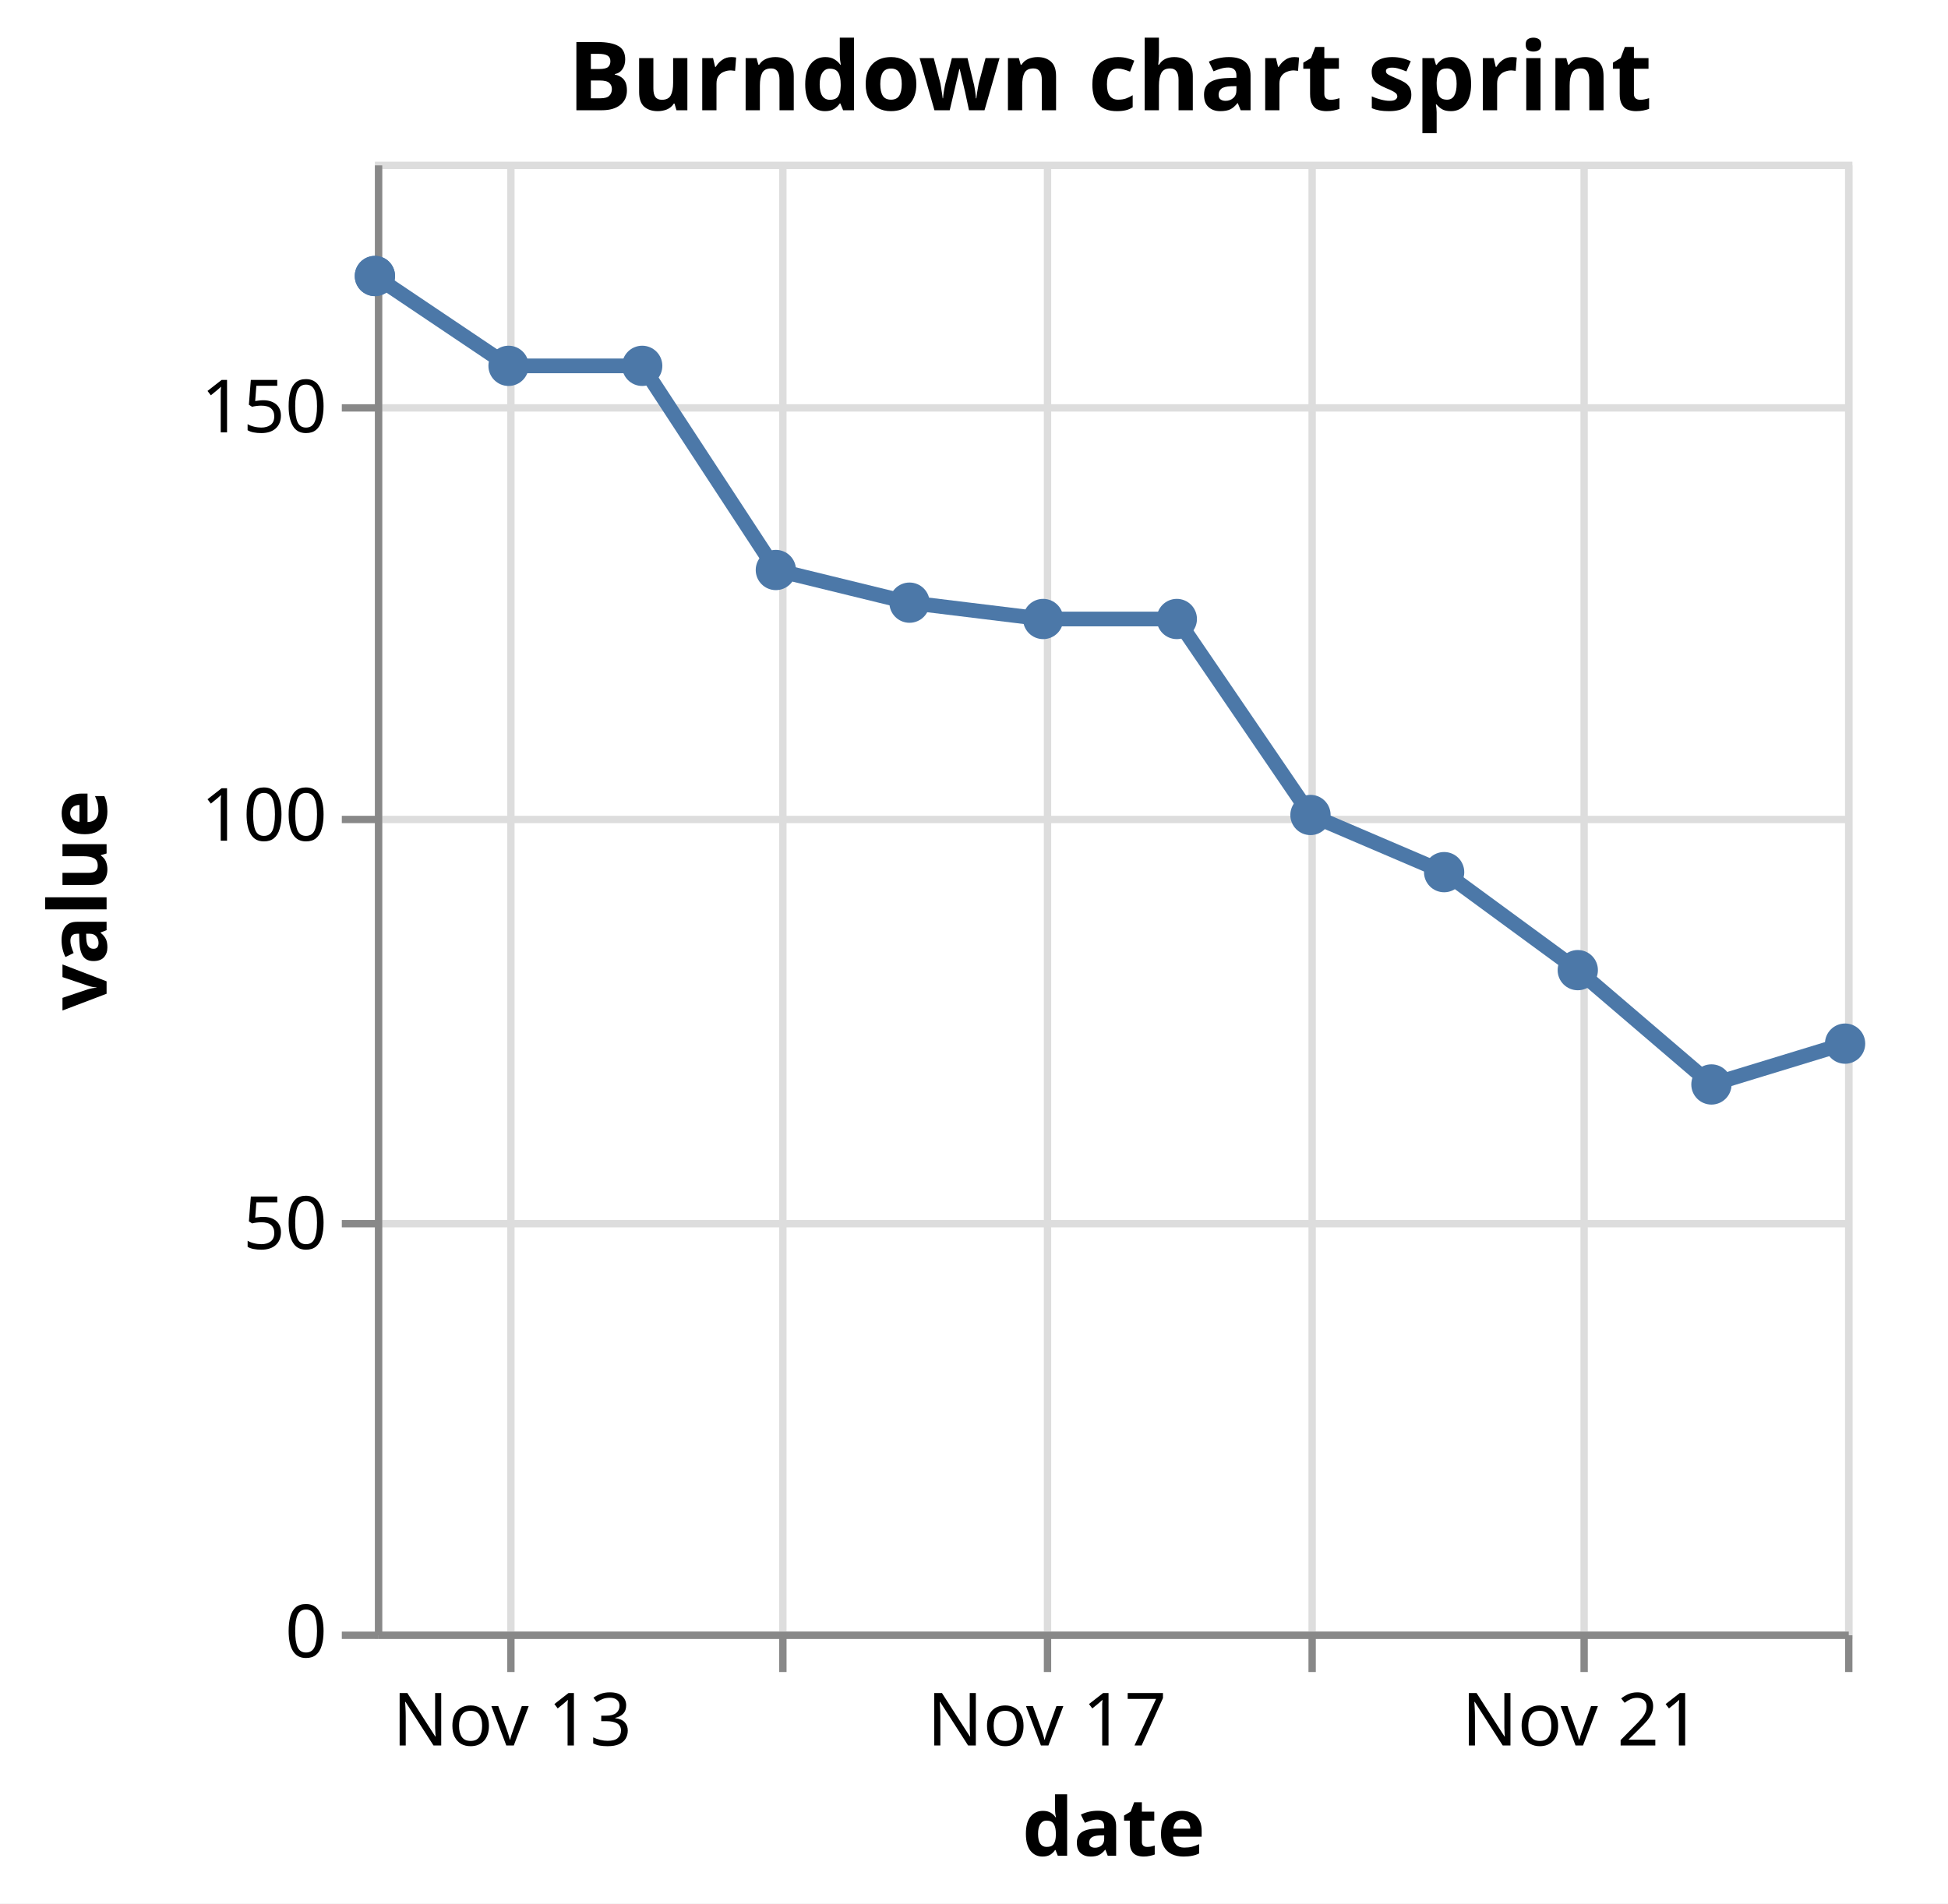
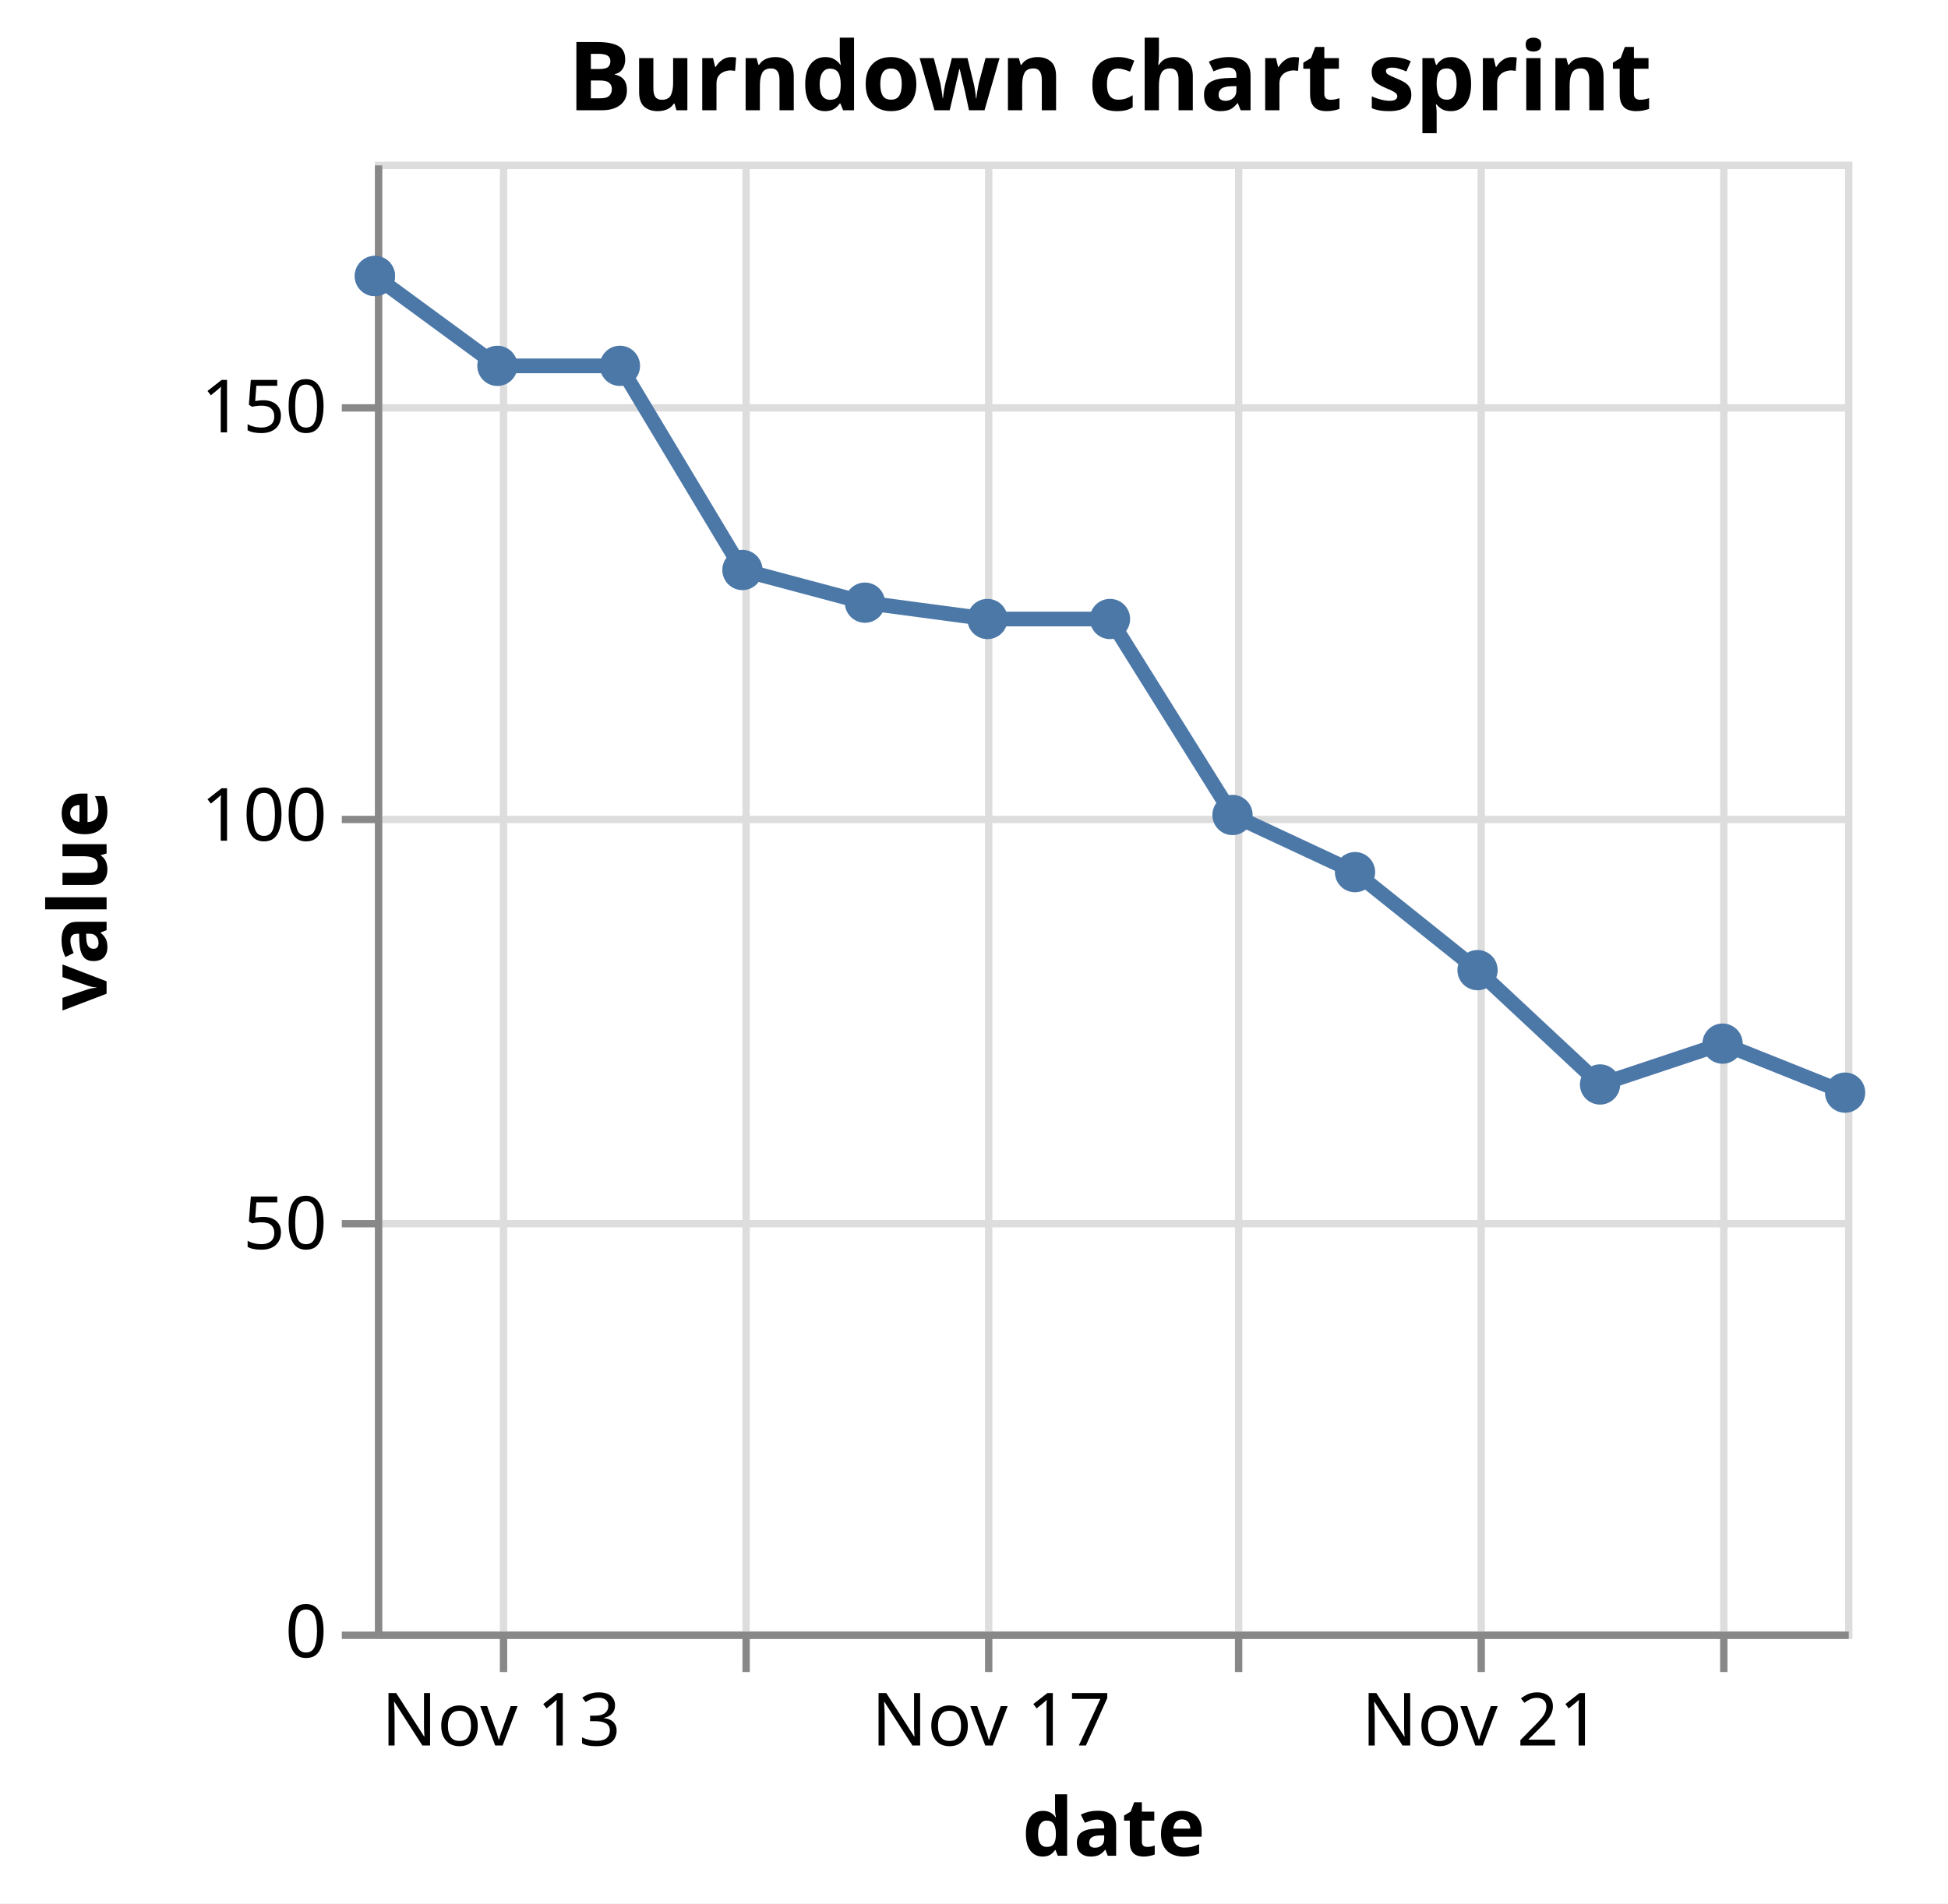
<svg xmlns="http://www.w3.org/2000/svg" version="1.1" class="marks" width="265" height="259" viewBox="0 0 265 259">
  <rect width="265" height="259" fill="white" />
  <g fill="none" stroke-miterlimit="10" transform="translate(51,22)">
    <g class="mark-group role-frame root" role="graphics-object" aria-roledescription="group mark container">
      <g transform="translate(0,0)">
        <path class="background" aria-hidden="true" d="M0.5,0.5h200v200h-200Z" stroke="#ddd" />
        <g>
          <g class="mark-group role-axis" aria-hidden="true">
            <g transform="translate(0.5,200.5)">
              <path class="background" aria-hidden="true" d="M0,0h0v0h0Z" pointer-events="none" />
              <g>
                <g class="mark-rule role-axis-grid" pointer-events="none">
-                   <line transform="translate(18,-200)" x2="0" y2="200" stroke="#ddd" stroke-width="1" opacity="1" />
-                   <line transform="translate(55,-200)" x2="0" y2="200" stroke="#ddd" stroke-width="1" opacity="1" />
-                   <line transform="translate(91,-200)" x2="0" y2="200" stroke="#ddd" stroke-width="1" opacity="1" />
-                   <line transform="translate(127,-200)" x2="0" y2="200" stroke="#ddd" stroke-width="1" opacity="1" />
-                   <line transform="translate(164,-200)" x2="0" y2="200" stroke="#ddd" stroke-width="1" opacity="1" />
-                   <line transform="translate(200,-200)" x2="0" y2="200" stroke="#ddd" stroke-width="1" opacity="1" />
+                   <line transform="translate(17,-200)" x2="0" y2="200" stroke="#ddd" stroke-width="1" opacity="1" />
+                   <line transform="translate(50,-200)" x2="0" y2="200" stroke="#ddd" stroke-width="1" opacity="1" />
+                   <line transform="translate(83,-200)" x2="0" y2="200" stroke="#ddd" stroke-width="1" opacity="1" />
+                   <line transform="translate(117,-200)" x2="0" y2="200" stroke="#ddd" stroke-width="1" opacity="1" />
+                   <line transform="translate(150,-200)" x2="0" y2="200" stroke="#ddd" stroke-width="1" opacity="1" />
+                   <line transform="translate(183,-200)" x2="0" y2="200" stroke="#ddd" stroke-width="1" opacity="1" />
                </g>
              </g>
              <path class="foreground" aria-hidden="true" d="" pointer-events="none" display="none" />
            </g>
          </g>
          <g class="mark-group role-axis" aria-hidden="true">
            <g transform="translate(0.5,0.5)">
              <path class="background" aria-hidden="true" d="M0,0h0v0h0Z" pointer-events="none" />
              <g>
                <g class="mark-rule role-axis-grid" pointer-events="none">
                  <line transform="translate(0,200)" x2="200" y2="0" stroke="#ddd" stroke-width="1" opacity="1" />
                  <line transform="translate(0,144)" x2="200" y2="0" stroke="#ddd" stroke-width="1" opacity="1" />
                  <line transform="translate(0,89)" x2="200" y2="0" stroke="#ddd" stroke-width="1" opacity="1" />
                  <line transform="translate(0,33)" x2="200" y2="0" stroke="#ddd" stroke-width="1" opacity="1" />
                </g>
              </g>
              <path class="foreground" aria-hidden="true" d="" pointer-events="none" display="none" />
            </g>
          </g>
-           <g class="mark-group role-axis" role="graphics-symbol" aria-roledescription="axis" aria-label="X-axis titled 'date' for a time scale with values from November 12 to November 23">
+           <g class="mark-group role-axis" role="graphics-symbol" aria-roledescription="axis" aria-label="X-axis titled 'date' for a time scale with values from November 12 to November 24">
            <g transform="translate(0.5,200.5)">
              <path class="background" aria-hidden="true" d="M0,0h0v0h0Z" pointer-events="none" />
              <g>
                <g class="mark-rule role-axis-tick" pointer-events="none">
-                   <line transform="translate(18,0)" x2="0" y2="5" stroke="#888" stroke-width="1" opacity="1" />
-                   <line transform="translate(55,0)" x2="0" y2="5" stroke="#888" stroke-width="1" opacity="1" />
-                   <line transform="translate(91,0)" x2="0" y2="5" stroke="#888" stroke-width="1" opacity="1" />
-                   <line transform="translate(127,0)" x2="0" y2="5" stroke="#888" stroke-width="1" opacity="1" />
-                   <line transform="translate(164,0)" x2="0" y2="5" stroke="#888" stroke-width="1" opacity="1" />
-                   <line transform="translate(200,0)" x2="0" y2="5" stroke="#888" stroke-width="1" opacity="1" />
+                   <line transform="translate(17,0)" x2="0" y2="5" stroke="#888" stroke-width="1" opacity="1" />
+                   <line transform="translate(50,0)" x2="0" y2="5" stroke="#888" stroke-width="1" opacity="1" />
+                   <line transform="translate(83,0)" x2="0" y2="5" stroke="#888" stroke-width="1" opacity="1" />
+                   <line transform="translate(117,0)" x2="0" y2="5" stroke="#888" stroke-width="1" opacity="1" />
+                   <line transform="translate(150,0)" x2="0" y2="5" stroke="#888" stroke-width="1" opacity="1" />
+                   <line transform="translate(183,0)" x2="0" y2="5" stroke="#888" stroke-width="1" opacity="1" />
                </g>
                <g class="mark-text role-axis-label" pointer-events="none">
-                   <text text-anchor="middle" transform="translate(18.18182,15)" font-family="sans-serif" font-size="10px" fill="#000" opacity="1">Nov 13</text>
-                   <text text-anchor="middle" transform="translate(54.54545,15)" font-family="sans-serif" font-size="10px" fill="#000" opacity="0">Nov 15</text>
-                   <text text-anchor="middle" transform="translate(90.90909,15)" font-family="sans-serif" font-size="10px" fill="#000" opacity="1">Nov 17</text>
-                   <text text-anchor="middle" transform="translate(127.2727,15)" font-family="sans-serif" font-size="10px" fill="#000" opacity="0">Nov 19</text>
-                   <text text-anchor="middle" transform="translate(163.6364,15)" font-family="sans-serif" font-size="10px" fill="#000" opacity="1">Nov 21</text>
-                   <text text-anchor="end" transform="translate(200,15)" font-family="sans-serif" font-size="10px" fill="#000" opacity="0">Nov 23</text>
+                   <text text-anchor="middle" transform="translate(16.66667,15)" font-family="sans-serif" font-size="10px" fill="#000" opacity="1">Nov 13</text>
+                   <text text-anchor="middle" transform="translate(50,15)" font-family="sans-serif" font-size="10px" fill="#000" opacity="0">Nov 15</text>
+                   <text text-anchor="middle" transform="translate(83.33333,15)" font-family="sans-serif" font-size="10px" fill="#000" opacity="1">Nov 17</text>
+                   <text text-anchor="middle" transform="translate(116.6667,15)" font-family="sans-serif" font-size="10px" fill="#000" opacity="0">Nov 19</text>
+                   <text text-anchor="middle" transform="translate(150,15)" font-family="sans-serif" font-size="10px" fill="#000" opacity="1">Nov 21</text>
+                   <text text-anchor="middle" transform="translate(183.3333,15)" font-family="sans-serif" font-size="10px" fill="#000" opacity="0">Nov 23</text>
                </g>
                <g class="mark-rule role-axis-domain" pointer-events="none">
                  <line transform="translate(0,0)" x2="200" y2="0" stroke="#888" stroke-width="1" opacity="1" />
                </g>
                <g class="mark-text role-axis-title" pointer-events="none">
                  <text text-anchor="middle" transform="translate(100,30)" font-family="sans-serif" font-size="11px" font-weight="bold" fill="#000" opacity="1">date</text>
                </g>
              </g>
              <path class="foreground" aria-hidden="true" d="" pointer-events="none" display="none" />
            </g>
          </g>
          <g class="mark-group role-axis" role="graphics-symbol" aria-roledescription="axis" aria-label="Y-axis titled 'value' for a linear scale with values from 0 to 180">
            <g transform="translate(0.5,0.5)">
              <path class="background" aria-hidden="true" d="M0,0h0v0h0Z" pointer-events="none" />
              <g>
                <g class="mark-rule role-axis-tick" pointer-events="none">
                  <line transform="translate(0,200)" x2="-5" y2="0" stroke="#888" stroke-width="1" opacity="1" />
                  <line transform="translate(0,144)" x2="-5" y2="0" stroke="#888" stroke-width="1" opacity="1" />
                  <line transform="translate(0,89)" x2="-5" y2="0" stroke="#888" stroke-width="1" opacity="1" />
                  <line transform="translate(0,33)" x2="-5" y2="0" stroke="#888" stroke-width="1" opacity="1" />
                </g>
                <g class="mark-text role-axis-label" pointer-events="none">
                  <text text-anchor="end" transform="translate(-7,203)" font-family="sans-serif" font-size="10px" fill="#000" opacity="1">0</text>
                  <text text-anchor="end" transform="translate(-7,147.4444)" font-family="sans-serif" font-size="10px" fill="#000" opacity="1">50</text>
                  <text text-anchor="end" transform="translate(-7,91.88889)" font-family="sans-serif" font-size="10px" fill="#000" opacity="1">100</text>
                  <text text-anchor="end" transform="translate(-7,36.33333)" font-family="sans-serif" font-size="10px" fill="#000" opacity="1">150</text>
                </g>
                <g class="mark-rule role-axis-domain" pointer-events="none">
                  <line transform="translate(0,200)" x2="0" y2="-200" stroke="#888" stroke-width="1" opacity="1" />
                </g>
                <g class="mark-text role-axis-title" pointer-events="none">
                  <text text-anchor="middle" transform="translate(-35,100) rotate(-90) translate(0,-2)" font-family="sans-serif" font-size="11px" font-weight="bold" fill="#000" opacity="1">value</text>
                </g>
              </g>
              <path class="foreground" aria-hidden="true" d="" pointer-events="none" display="none" />
            </g>
          </g>
          <g class="mark-line role-mark layer_0_layer_0_marks" role="graphics-object" aria-roledescription="line mark container">
-             <path aria-label="date: Nov 12; value: 166" role="graphics-symbol" aria-roledescription="line mark" d="M0,15.556L0,15.556L18.182,27.778L36.364,27.778L54.545,55.556L72.727,60L90.909,62.222L109.091,62.222L127.273,88.889L145.455,96.667L163.636,110L181.818,125.556L200,120" stroke="#4c78a8" stroke-width="2" />
+             <path aria-label="date: Nov 12; value: 166" role="graphics-symbol" aria-roledescription="line mark" d="M0,15.556L0,15.556L16.667,27.778L33.333,27.778L50,55.556L66.667,60L83.333,62.222L100,62.222L116.667,88.889L133.333,96.667L150,110L166.667,125.556L183.333,120L200,126.667" stroke="#4c78a8" stroke-width="2" />
          </g>
          <g class="mark-symbol role-mark layer_0_layer_1_marks" role="graphics-object" aria-roledescription="symbol mark container">
            <path aria-label="date: Nov 12; value: 166" role="graphics-symbol" aria-roledescription="point" transform="translate(0,15.55556)" d="M2.739,0A2.739,2.739,0,1,1,-2.739,0A2.739,2.739,0,1,1,2.739,0" fill="#4c78a8" stroke-width="2" opacity="1" />
            <path aria-label="date: Nov 12; value: 166" role="graphics-symbol" aria-roledescription="point" transform="translate(0,15.55556)" d="M2.739,0A2.739,2.739,0,1,1,-2.739,0A2.739,2.739,0,1,1,2.739,0" fill="#4c78a8" stroke-width="2" opacity="1" />
-             <path aria-label="date: Nov 13; value: 155" role="graphics-symbol" aria-roledescription="point" transform="translate(18.18182,27.77778)" d="M2.739,0A2.739,2.739,0,1,1,-2.739,0A2.739,2.739,0,1,1,2.739,0" fill="#4c78a8" stroke-width="2" opacity="1" />
-             <path aria-label="date: Nov 14; value: 155" role="graphics-symbol" aria-roledescription="point" transform="translate(36.36364,27.77778)" d="M2.739,0A2.739,2.739,0,1,1,-2.739,0A2.739,2.739,0,1,1,2.739,0" fill="#4c78a8" stroke-width="2" opacity="1" />
-             <path aria-label="date: Nov 15; value: 130" role="graphics-symbol" aria-roledescription="point" transform="translate(54.54545,55.55556)" d="M2.739,0A2.739,2.739,0,1,1,-2.739,0A2.739,2.739,0,1,1,2.739,0" fill="#4c78a8" stroke-width="2" opacity="1" />
-             <path aria-label="date: Nov 16; value: 126" role="graphics-symbol" aria-roledescription="point" transform="translate(72.72727,60)" d="M2.739,0A2.739,2.739,0,1,1,-2.739,0A2.739,2.739,0,1,1,2.739,0" fill="#4c78a8" stroke-width="2" opacity="1" />
-             <path aria-label="date: Nov 17; value: 124" role="graphics-symbol" aria-roledescription="point" transform="translate(90.90909,62.22222)" d="M2.739,0A2.739,2.739,0,1,1,-2.739,0A2.739,2.739,0,1,1,2.739,0" fill="#4c78a8" stroke-width="2" opacity="1" />
-             <path aria-label="date: Nov 18; value: 124" role="graphics-symbol" aria-roledescription="point" transform="translate(109.0909,62.22222)" d="M2.739,0A2.739,2.739,0,1,1,-2.739,0A2.739,2.739,0,1,1,2.739,0" fill="#4c78a8" stroke-width="2" opacity="1" />
-             <path aria-label="date: Nov 19; value: 100" role="graphics-symbol" aria-roledescription="point" transform="translate(127.2727,88.88889)" d="M2.739,0A2.739,2.739,0,1,1,-2.739,0A2.739,2.739,0,1,1,2.739,0" fill="#4c78a8" stroke-width="2" opacity="1" />
-             <path aria-label="date: Nov 20; value: 93" role="graphics-symbol" aria-roledescription="point" transform="translate(145.4545,96.66667)" d="M2.739,0A2.739,2.739,0,1,1,-2.739,0A2.739,2.739,0,1,1,2.739,0" fill="#4c78a8" stroke-width="2" opacity="1" />
-             <path aria-label="date: Nov 21; value: 81" role="graphics-symbol" aria-roledescription="point" transform="translate(163.6364,110)" d="M2.739,0A2.739,2.739,0,1,1,-2.739,0A2.739,2.739,0,1,1,2.739,0" fill="#4c78a8" stroke-width="2" opacity="1" />
-             <path aria-label="date: Nov 22; value: 67" role="graphics-symbol" aria-roledescription="point" transform="translate(181.8182,125.5556)" d="M2.739,0A2.739,2.739,0,1,1,-2.739,0A2.739,2.739,0,1,1,2.739,0" fill="#4c78a8" stroke-width="2" opacity="1" />
-             <path aria-label="date: Nov 23; value: 72" role="graphics-symbol" aria-roledescription="point" transform="translate(200,120)" d="M2.739,0A2.739,2.739,0,1,1,-2.739,0A2.739,2.739,0,1,1,2.739,0" fill="#4c78a8" stroke-width="2" opacity="1" />
+             <path aria-label="date: Nov 13; value: 155" role="graphics-symbol" aria-roledescription="point" transform="translate(16.66667,27.77778)" d="M2.739,0A2.739,2.739,0,1,1,-2.739,0A2.739,2.739,0,1,1,2.739,0" fill="#4c78a8" stroke-width="2" opacity="1" />
+             <path aria-label="date: Nov 14; value: 155" role="graphics-symbol" aria-roledescription="point" transform="translate(33.33333,27.77778)" d="M2.739,0A2.739,2.739,0,1,1,-2.739,0A2.739,2.739,0,1,1,2.739,0" fill="#4c78a8" stroke-width="2" opacity="1" />
+             <path aria-label="date: Nov 15; value: 130" role="graphics-symbol" aria-roledescription="point" transform="translate(50,55.55556)" d="M2.739,0A2.739,2.739,0,1,1,-2.739,0A2.739,2.739,0,1,1,2.739,0" fill="#4c78a8" stroke-width="2" opacity="1" />
+             <path aria-label="date: Nov 16; value: 126" role="graphics-symbol" aria-roledescription="point" transform="translate(66.66667,60)" d="M2.739,0A2.739,2.739,0,1,1,-2.739,0A2.739,2.739,0,1,1,2.739,0" fill="#4c78a8" stroke-width="2" opacity="1" />
+             <path aria-label="date: Nov 17; value: 124" role="graphics-symbol" aria-roledescription="point" transform="translate(83.33333,62.22222)" d="M2.739,0A2.739,2.739,0,1,1,-2.739,0A2.739,2.739,0,1,1,2.739,0" fill="#4c78a8" stroke-width="2" opacity="1" />
+             <path aria-label="date: Nov 18; value: 124" role="graphics-symbol" aria-roledescription="point" transform="translate(100,62.22222)" d="M2.739,0A2.739,2.739,0,1,1,-2.739,0A2.739,2.739,0,1,1,2.739,0" fill="#4c78a8" stroke-width="2" opacity="1" />
+             <path aria-label="date: Nov 19; value: 100" role="graphics-symbol" aria-roledescription="point" transform="translate(116.6667,88.88889)" d="M2.739,0A2.739,2.739,0,1,1,-2.739,0A2.739,2.739,0,1,1,2.739,0" fill="#4c78a8" stroke-width="2" opacity="1" />
+             <path aria-label="date: Nov 20; value: 93" role="graphics-symbol" aria-roledescription="point" transform="translate(133.3333,96.66667)" d="M2.739,0A2.739,2.739,0,1,1,-2.739,0A2.739,2.739,0,1,1,2.739,0" fill="#4c78a8" stroke-width="2" opacity="1" />
+             <path aria-label="date: Nov 21; value: 81" role="graphics-symbol" aria-roledescription="point" transform="translate(150,110)" d="M2.739,0A2.739,2.739,0,1,1,-2.739,0A2.739,2.739,0,1,1,2.739,0" fill="#4c78a8" stroke-width="2" opacity="1" />
+             <path aria-label="date: Nov 22; value: 67" role="graphics-symbol" aria-roledescription="point" transform="translate(166.6667,125.5556)" d="M2.739,0A2.739,2.739,0,1,1,-2.739,0A2.739,2.739,0,1,1,2.739,0" fill="#4c78a8" stroke-width="2" opacity="1" />
+             <path aria-label="date: Nov 23; value: 72" role="graphics-symbol" aria-roledescription="point" transform="translate(183.3333,120)" d="M2.739,0A2.739,2.739,0,1,1,-2.739,0A2.739,2.739,0,1,1,2.739,0" fill="#4c78a8" stroke-width="2" opacity="1" />
+             <path aria-label="date: Nov 24; value: 66" role="graphics-symbol" aria-roledescription="point" transform="translate(200,126.6667)" d="M2.739,0A2.739,2.739,0,1,1,-2.739,0A2.739,2.739,0,1,1,2.739,0" fill="#4c78a8" stroke-width="2" opacity="1" />
          </g>
          <g class="mark-group role-title">
            <g transform="translate(100,-17)">
              <path class="background" aria-hidden="true" d="M0,0h0v0h0Z" pointer-events="none" />
              <g>
                <g class="mark-text role-title-text" role="graphics-symbol" aria-roledescription="title" aria-label="Title text 'Burndown chart sprint'" pointer-events="none">
                  <text text-anchor="middle" transform="translate(0,10)" font-family="sans-serif" font-size="13px" font-weight="bold" fill="#000" opacity="1">Burndown chart sprint</text>
                </g>
              </g>
              <path class="foreground" aria-hidden="true" d="" pointer-events="none" display="none" />
            </g>
          </g>
        </g>
        <path class="foreground" aria-hidden="true" d="" display="none" />
      </g>
    </g>
  </g>
</svg>
